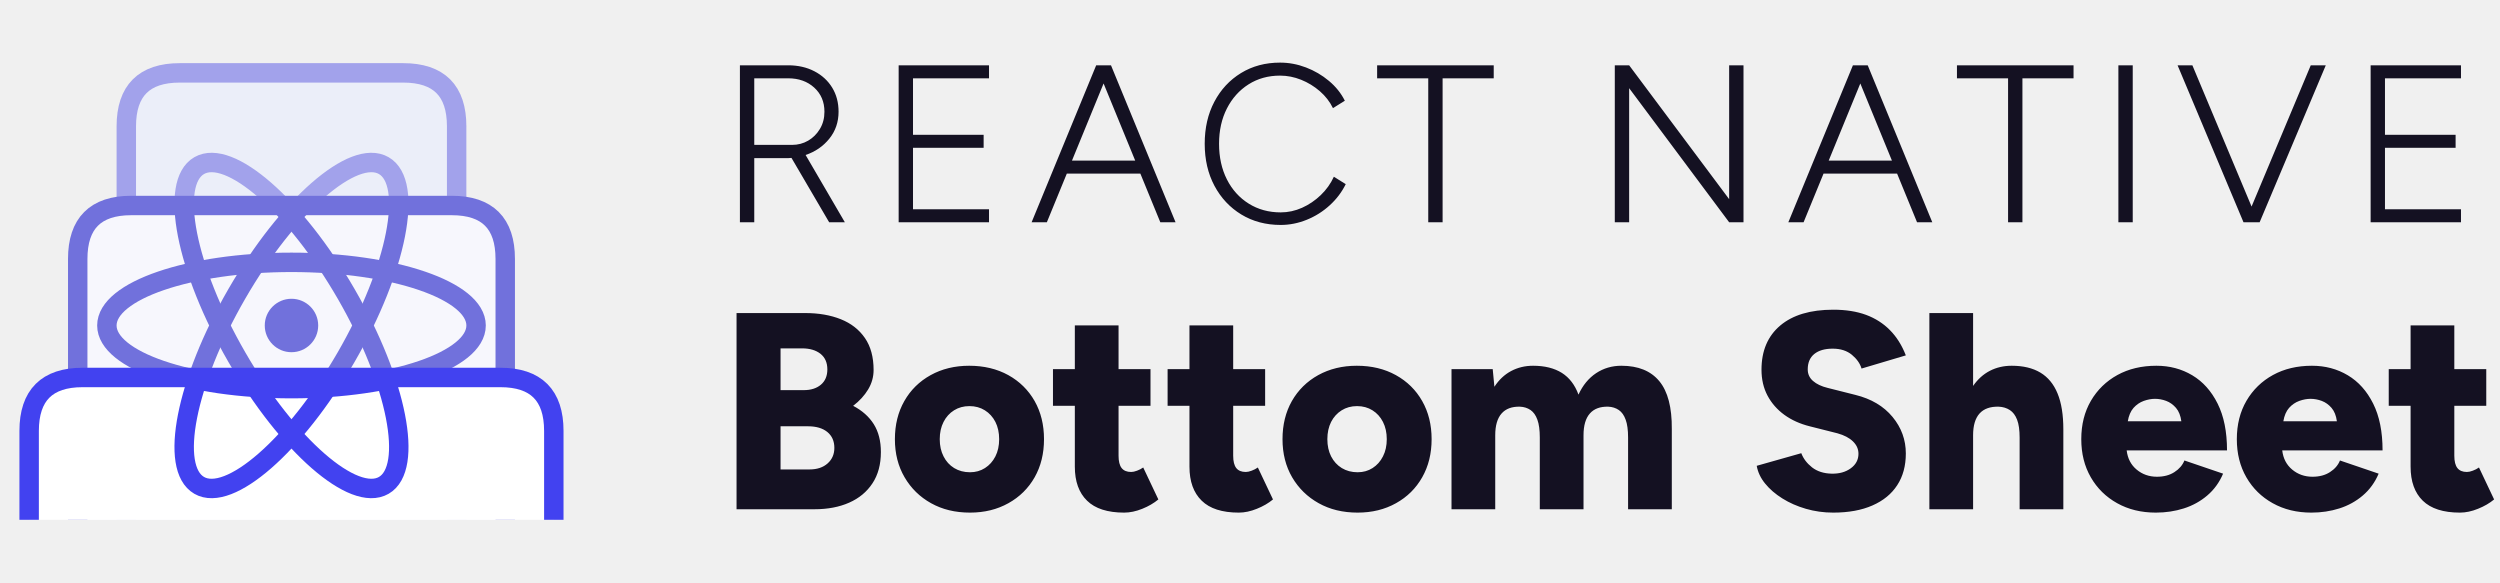
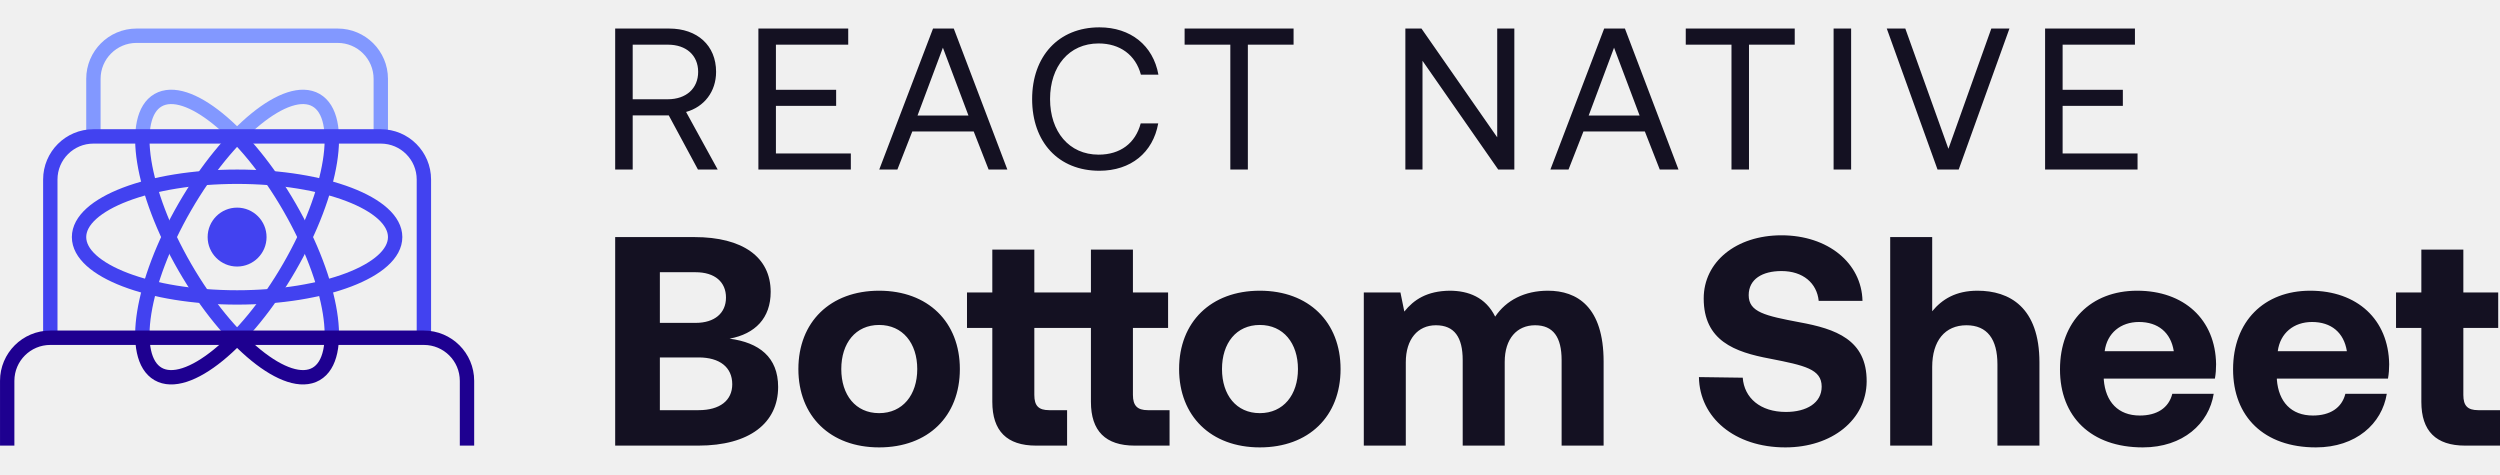
- <svg xmlns="http://www.w3.org/2000/svg" viewBox="0 0 446 104" width="446" height="104" role="img" aria-label="React Native Bottom Sheet">
+ <svg xmlns="http://www.w3.org/2000/svg" viewBox="-16.5 -16.5 173.988 33" width="173.99" height="33" role="img" aria-label="React Native Bottom Sheet">
  <defs>
-     <clipPath id="bs-logo-text-sheet-1">
-       <path d="M26 118V37Q26 26 37 26H83Q94 26 94 37V118Z" />
+     <clipPath id="bs-logo-1">
+       <path d="M-10 14.513V-11.013A3 3 0 0 1 -7 -14.013H7A3 3 0 0 1 10 -11.013V14.513Z" />
    </clipPath>
-     <clipPath id="bs-logo-text-sheet-2">
-       <path d="M16 118V64.3Q16 53.3 27 53.3H93Q104 53.3 104 64.3V118Z" />
+     <clipPath id="bs-logo-2">
+       <path d="M-13 14.513V-4.006A3 3 0 0 1 -10 -7.006H10A3 3 0 0 1 13 -4.006V14.513Z" />
    </clipPath>
-     <clipPath id="bs-logo-text-sheet-3">
-       <path d="M6 118V99.7Q6 88.7 17 88.7H103Q114 88.7 114 99.7V118Z" />
+     <clipPath id="bs-logo-3">
+       <path d="M-16 14.513V10.006A3 3 0 0 1 -13 7.006H13A3 3 0 0 1 16 10.006V14.513Z" />
    </clipPath>
+     <mask id="bs-logo-behind-2" maskUnits="userSpaceOnUse" x="-16.5" y="-16.5" width="33" height="33">
+       <rect x="-16.5" y="-16.5" width="33" height="33" fill="#fff" stroke="none" />
+       <path d="M-13 15.513V-4.006A3 3 0 0 1 -10 -7.006H10A3 3 0 0 1 13 -4.006V15.513Z" />
+       <path d="M-16 15.513V10.006A3 3 0 0 1 -13 7.006H13A3 3 0 0 1 16 10.006V15.513Z" />
+     </mask>
+     <mask id="bs-logo-behind-3" maskUnits="userSpaceOnUse" x="-16.5" y="-16.5" width="33" height="33">
+       <rect x="-16.5" y="-16.5" width="33" height="33" fill="#fff" stroke="none" />
+       <path d="M-16 15.513V10.006A3 3 0 0 1 -13 7.006H13A3 3 0 0 1 16 10.006V15.513Z" />
+     </mask>
  </defs>
-   <g transform="translate(0 -9.533) scale(.86667)">
-     <path d="M26 118V37Q26 26 37 26H83Q94 26 94 37V118" fill="#ebeef9" stroke="#a2a2eb" stroke-width="4" stroke-linejoin="round" />
-     <g clip-path="url(#bs-logo-text-sheet-1)">
-       <ellipse cx="60" cy="78" rx="38" ry="13" transform="rotate(0 60 78)" fill="none" stroke="#a2a2eb" stroke-width="4" />
-       <ellipse cx="60" cy="78" rx="38" ry="13" transform="rotate(60 60 78)" fill="none" stroke="#a2a2eb" stroke-width="4" />
-       <ellipse cx="60" cy="78" rx="38" ry="13" transform="rotate(120 60 78)" fill="none" stroke="#a2a2eb" stroke-width="4" />
-       <circle cx="60" cy="78" r="5.5" fill="#a2a2eb" />
-     </g>
-     <path d="M16 118V64.3Q16 53.3 27 53.3H93Q104 53.3 104 64.3V118" fill="#f7f7fd" stroke="#7171dc" stroke-width="4" stroke-linejoin="round" />
-     <g clip-path="url(#bs-logo-text-sheet-2)">
-       <ellipse cx="60" cy="78" rx="38" ry="13" transform="rotate(0 60 78)" fill="none" stroke="#7171dc" stroke-width="4" />
-       <ellipse cx="60" cy="78" rx="38" ry="13" transform="rotate(60 60 78)" fill="none" stroke="#7171dc" stroke-width="4" />
-       <ellipse cx="60" cy="78" rx="38" ry="13" transform="rotate(120 60 78)" fill="none" stroke="#7171dc" stroke-width="4" />
-       <circle cx="60" cy="78" r="5.5" fill="#7171dc" />
-     </g>
-     <path d="M6 118V99.7Q6 88.7 17 88.7H103Q114 88.7 114 99.7V118" fill="#ffffff" stroke="#4242f0" stroke-width="4" stroke-linejoin="round" />
-     <g clip-path="url(#bs-logo-text-sheet-3)">
-       <ellipse cx="60" cy="78" rx="38" ry="13" transform="rotate(0 60 78)" fill="none" stroke="#4242f0" stroke-width="4" />
-       <ellipse cx="60" cy="78" rx="38" ry="13" transform="rotate(60 60 78)" fill="none" stroke="#4242f0" stroke-width="4" />
-       <ellipse cx="60" cy="78" rx="38" ry="13" transform="rotate(120 60 78)" fill="none" stroke="#4242f0" stroke-width="4" />
-       <circle cx="60" cy="78" r="5.5" fill="#4242f0" />
+   <g fill="none" stroke="#8298ff" stroke-width="1" mask="url(#bs-logo-behind-2)">
+     <path d="M-10 14.513V-11.013A3 3 0 0 1 -7 -14.013H7A3 3 0 0 1 10 -11.013V14.513" />
+     <g clip-path="url(#bs-logo-1)">
+       <ellipse rx="11" ry="4.2" />
+       <ellipse rx="11" ry="4.2" transform="rotate(60)" />
+       <ellipse rx="11" ry="4.2" transform="rotate(120)" />
+       <circle r="2.05" fill="#8298ff" stroke="none" />
    </g>
  </g>
-   <path fill="#141122" d="M134.56 39.65L132 39.65L132 11.65L140.60 11.65Q143.24 11.65 145.28 12.71Q147.32 13.77 148.46 15.63Q149.60 17.49 149.60 19.93L149.60 19.93Q149.60 22.69 147.96 24.73Q146.32 26.77 143.72 27.65L143.72 27.65L150.72 39.65L147.92 39.65L141.20 28.17Q140.92 28.21 140.64 28.21Q140.36 28.21 140.08 28.21L140.08 28.21L134.56 28.21L134.56 39.65ZM134.56 13.97L134.56 25.85L141.28 25.85Q142.88 25.85 144.18 25.09Q145.48 24.33 146.28 22.99Q147.08 21.65 147.08 19.93L147.08 19.93Q147.08 17.29 145.26 15.63Q143.44 13.97 140.60 13.97L140.60 13.97L134.56 13.97ZM176.44 39.65L160.32 39.65L160.32 11.65L176.44 11.65L176.44 13.97L162.88 13.97L162.88 24.05L175.48 24.05L175.48 26.37L162.88 26.37L162.88 37.33L176.44 37.33L176.44 39.65ZM186.76 39.65L184.04 39.65L195.56 11.65L198.20 11.65L209.72 39.65L207 39.65L203.44 30.97L190.32 30.97L186.76 39.65ZM196.88 14.89L191.24 28.65L202.52 28.65L196.88 14.89ZM228.48 40.13L228.48 40.13Q224.52 40.13 221.46 38.27Q218.40 36.41 216.66 33.15Q214.92 29.89 214.92 25.65L214.92 25.65Q214.92 21.41 216.64 18.15Q218.36 14.89 221.40 13.03Q224.44 11.17 228.36 11.17L228.36 11.17Q230.72 11.17 232.98 12.03Q235.24 12.89 237.08 14.43Q238.92 15.97 239.92 17.97L239.92 17.97L237.80 19.29Q236.96 17.57 235.46 16.27Q233.96 14.97 232.12 14.23Q230.28 13.49 228.36 13.49L228.36 13.49Q225.20 13.49 222.74 15.05Q220.28 16.61 218.88 19.35Q217.48 22.09 217.48 25.65L217.48 25.65Q217.48 29.25 218.88 32.01Q220.28 34.77 222.78 36.33Q225.28 37.89 228.48 37.89L228.48 37.89Q230.44 37.89 232.28 37.07Q234.12 36.25 235.62 34.81Q237.12 33.37 237.96 31.53L237.96 31.53L240.08 32.85Q239.04 34.97 237.22 36.63Q235.40 38.29 233.12 39.21Q230.84 40.13 228.48 40.13ZM257.36 39.65L254.80 39.65L254.80 13.97L245.68 13.97L245.68 11.65L266.48 11.65L266.48 13.97L257.36 13.97L257.36 39.65ZM290.64 39.65L288.08 39.65L288.08 11.65L290.64 11.65L308.48 35.53L308.48 11.65L311.04 11.65L311.04 39.65L308.48 39.65L290.64 15.73L290.64 39.65ZM321.76 39.65L319.04 39.65L330.56 11.65L333.20 11.65L344.72 39.65L342 39.65L338.44 30.97L325.32 30.97L321.76 39.65ZM331.88 14.89L326.24 28.65L337.52 28.65L331.88 14.89ZM360.80 39.65L358.24 39.65L358.24 13.97L349.12 13.97L349.12 11.65L369.92 11.65L369.92 13.97L360.80 13.97L360.80 39.65ZM380.48 39.65L377.92 39.65L377.92 11.65L380.48 11.65L380.48 39.65ZM403.12 39.65L400.24 39.65L388.48 11.65L391.12 11.65L401.68 36.85L412.24 11.65L414.92 11.65L403.12 39.65ZM439.04 39.65L422.92 39.65L422.92 11.65L439.04 11.65L439.04 13.97L425.48 13.97L425.48 24.05L438.08 24.05L438.08 26.37L425.48 26.37L425.48 37.33L439.04 37.33L439.04 39.65Z" />
-   <path fill="#141122" d="M145.30 90.85L131.40 90.85L131.40 55.85L143.65 55.85Q147.25 55.85 150 56.95Q152.75 58.05 154.30 60.30Q155.85 62.55 155.85 66L155.85 66Q155.85 67.85 154.88 69.47Q153.90 71.10 152.20 72.40L152.20 72.40Q154.60 73.65 155.88 75.67Q157.15 77.70 157.15 80.65L157.15 80.65Q157.15 83.95 155.65 86.22Q154.15 88.50 151.50 89.67Q148.85 90.85 145.30 90.85L145.30 90.85ZM139.25 76.05L139.25 83.75L144.40 83.75Q146.45 83.75 147.65 82.67Q148.85 81.60 148.85 79.90L148.85 79.90Q148.85 78.10 147.60 77.07Q146.35 76.05 144.15 76.05L144.15 76.05L139.25 76.05ZM139.25 62.15L139.25 69.60L143.40 69.60Q145.30 69.60 146.45 68.63Q147.60 67.65 147.60 65.90L147.60 65.90Q147.60 64.10 146.38 63.12Q145.15 62.15 143.10 62.15L143.10 62.15L139.25 62.15ZM173.05 91.45L173.05 91.45Q169.10 91.45 166.10 89.77Q163.10 88.10 161.38 85.15Q159.65 82.20 159.65 78.35L159.65 78.35Q159.65 74.50 161.33 71.55Q163 68.60 166.03 66.92Q169.05 65.25 172.90 65.25L172.90 65.25Q176.85 65.25 179.88 66.92Q182.90 68.60 184.58 71.55Q186.25 74.50 186.25 78.35L186.25 78.35Q186.25 82.20 184.58 85.15Q182.90 88.10 179.90 89.77Q176.90 91.45 173.05 91.45ZM173.05 84.25L173.05 84.25Q174.55 84.25 175.72 83.50Q176.90 82.75 177.58 81.42Q178.25 80.10 178.25 78.35L178.25 78.35Q178.25 76.60 177.58 75.27Q176.90 73.95 175.70 73.20Q174.50 72.45 172.95 72.45L172.95 72.45Q171.40 72.45 170.20 73.20Q169 73.95 168.33 75.27Q167.65 76.60 167.65 78.35L167.65 78.35Q167.65 80.10 168.33 81.42Q169 82.75 170.22 83.50Q171.45 84.25 173.05 84.25ZM200.55 91.45L200.55 91.45Q196.10 91.45 193.93 89.32Q191.75 87.20 191.75 83.25L191.75 83.25L191.75 72.40L187.85 72.40L187.85 65.85L191.75 65.85L191.75 58.05L199.55 58.05L199.55 65.85L205.25 65.85L205.25 72.40L199.55 72.40L199.55 81.30Q199.55 82.80 200.10 83.50Q200.65 84.20 201.80 84.20L201.80 84.20Q202.25 84.20 202.85 83.97Q203.45 83.75 203.95 83.40L203.95 83.40L206.65 89.10Q205.45 90.10 203.78 90.77Q202.10 91.45 200.55 91.45ZM221 91.45L221 91.45Q216.55 91.45 214.38 89.32Q212.20 87.20 212.20 83.25L212.20 83.25L212.20 72.40L208.30 72.40L208.30 65.85L212.20 65.85L212.20 58.05L220 58.05L220 65.85L225.70 65.85L225.70 72.40L220 72.40L220 81.30Q220 82.80 220.55 83.50Q221.10 84.20 222.25 84.20L222.25 84.20Q222.70 84.20 223.30 83.97Q223.90 83.75 224.40 83.40L224.40 83.40L227.10 89.10Q225.90 90.10 224.22 90.77Q222.55 91.45 221 91.45ZM242.20 91.45L242.20 91.45Q238.25 91.45 235.25 89.77Q232.25 88.10 230.52 85.15Q228.80 82.20 228.80 78.35L228.80 78.35Q228.80 74.50 230.47 71.55Q232.15 68.60 235.17 66.92Q238.20 65.25 242.05 65.25L242.05 65.25Q246.00 65.25 249.02 66.92Q252.05 68.60 253.72 71.55Q255.40 74.50 255.40 78.35L255.40 78.35Q255.40 82.20 253.72 85.15Q252.05 88.10 249.05 89.77Q246.05 91.45 242.20 91.45ZM242.20 84.25L242.20 84.25Q243.70 84.25 244.87 83.50Q246.05 82.75 246.72 81.42Q247.40 80.10 247.40 78.35L247.40 78.35Q247.40 76.60 246.72 75.27Q246.05 73.95 244.85 73.20Q243.65 72.45 242.10 72.45L242.10 72.45Q240.55 72.45 239.35 73.20Q238.15 73.95 237.47 75.27Q236.80 76.60 236.80 78.35L236.80 78.35Q236.80 80.10 237.47 81.42Q238.15 82.75 239.37 83.50Q240.60 84.25 242.20 84.25ZM266.75 90.85L258.95 90.85L258.95 65.85L266.30 65.85L266.60 69Q267.80 67.15 269.57 66.20Q271.35 65.25 273.50 65.25L273.50 65.25Q276.60 65.25 278.63 66.52Q280.65 67.80 281.60 70.40L281.60 70.40Q282.75 67.90 284.75 66.57Q286.75 65.25 289.25 65.25L289.25 65.25Q293.75 65.25 296.02 68Q298.30 70.75 298.25 76.55L298.25 76.55L298.25 90.85L290.45 90.85L290.45 78.05Q290.45 76.05 290.02 74.88Q289.60 73.70 288.80 73.15Q288 72.60 286.90 72.55L286.90 72.55Q284.75 72.50 283.63 73.77Q282.50 75.05 282.50 77.65L282.50 77.65L282.50 90.85L274.70 90.85L274.70 78.05Q274.70 76.05 274.27 74.88Q273.85 73.70 273.05 73.15Q272.25 72.60 271.15 72.55L271.15 72.55Q269 72.50 267.88 73.77Q266.75 75.05 266.75 77.65L266.75 77.65L266.75 90.85ZM327.05 91.45L327.05 91.45Q324.50 91.45 322.17 90.77Q319.85 90.10 317.97 88.92Q316.10 87.75 314.90 86.27Q313.70 84.80 313.40 83.10L313.40 83.10L321.35 80.85Q321.90 82.30 323.27 83.38Q324.65 84.45 326.75 84.50L326.75 84.50Q328.80 84.55 330.17 83.55Q331.55 82.55 331.55 80.95L331.55 80.95Q331.55 79.70 330.57 78.75Q329.60 77.80 327.80 77.30L327.80 77.30L322.85 76.05Q320.25 75.40 318.32 74Q316.40 72.60 315.32 70.57Q314.25 68.55 314.25 65.95L314.25 65.95Q314.25 60.90 317.60 58.07Q320.95 55.25 327.05 55.25L327.05 55.25Q330.40 55.25 332.90 56.17Q335.40 57.10 337.17 58.90Q338.95 60.70 340 63.40L340 63.40L332.10 65.75Q331.70 64.40 330.38 63.30Q329.05 62.20 326.95 62.20L326.95 62.20Q324.85 62.20 323.67 63.15Q322.50 64.10 322.50 65.90L322.50 65.90Q322.50 67.15 323.45 67.97Q324.40 68.80 326.05 69.20L326.05 69.20L331 70.45Q335.25 71.50 337.63 74.38Q340 77.25 340 80.90L340 80.90Q340 84.20 338.47 86.55Q336.95 88.90 334.05 90.17Q331.15 91.45 327.05 91.45ZM352.00 90.85L344.20 90.85L344.20 55.85L352.00 55.85L352.00 68.85Q353.25 67.05 355.00 66.15Q356.75 65.25 358.90 65.25L358.90 65.25Q361.95 65.25 364.00 66.47Q366.05 67.70 367.07 70.20Q368.10 72.70 368.10 76.60L368.10 76.60L368.10 90.85L360.30 90.85L360.30 78.05Q360.30 76.05 359.85 74.88Q359.40 73.70 358.55 73.15Q357.70 72.60 356.55 72.55L356.55 72.55Q354.30 72.50 353.15 73.77Q352.00 75.05 352.00 77.65L352.00 77.65L352.00 90.85ZM384.60 91.45L384.60 91.45Q380.70 91.45 377.70 89.77Q374.70 88.10 373.00 85.15Q371.30 82.20 371.30 78.35L371.30 78.35Q371.30 74.45 373.02 71.50Q374.75 68.55 377.75 66.90Q380.75 65.25 384.70 65.25L384.70 65.25Q388.25 65.25 391.10 66.95Q393.95 68.65 395.62 72Q397.30 75.35 397.30 80.35L397.30 80.35L379.40 80.35Q379.65 82.50 381.17 83.77Q382.70 85.05 384.80 85.05L384.80 85.05Q386.65 85.05 387.92 84.22Q389.20 83.40 389.70 82.15L389.70 82.15L396.60 84.50Q395.60 86.85 393.77 88.40Q391.95 89.95 389.60 90.70Q387.25 91.45 384.60 91.45ZM379.60 75.15L379.60 75.15L389.15 75.15Q388.95 73.65 388.20 72.77Q387.45 71.90 386.45 71.52Q385.45 71.15 384.45 71.15L384.45 71.15Q383.50 71.15 382.45 71.52Q381.40 71.90 380.62 72.77Q379.85 73.65 379.60 75.15ZM412.35 91.45L412.35 91.45Q408.45 91.45 405.45 89.77Q402.45 88.10 400.75 85.15Q399.05 82.20 399.05 78.35L399.05 78.35Q399.05 74.45 400.77 71.50Q402.50 68.55 405.50 66.90Q408.50 65.25 412.45 65.25L412.45 65.25Q416.00 65.25 418.85 66.95Q421.70 68.65 423.37 72Q425.05 75.35 425.05 80.35L425.05 80.35L407.15 80.35Q407.40 82.50 408.92 83.77Q410.45 85.05 412.55 85.05L412.55 85.05Q414.40 85.05 415.67 84.22Q416.95 83.40 417.45 82.15L417.45 82.15L424.35 84.50Q423.35 86.85 421.52 88.40Q419.70 89.95 417.35 90.70Q415.00 91.45 412.35 91.45ZM407.35 75.15L407.35 75.15L416.90 75.15Q416.70 73.65 415.95 72.77Q415.20 71.90 414.20 71.52Q413.20 71.15 412.20 71.15L412.20 71.15Q411.25 71.15 410.20 71.52Q409.15 71.90 408.37 72.77Q407.60 73.65 407.35 75.15ZM438.85 91.45L438.85 91.45Q434.40 91.45 432.22 89.32Q430.05 87.20 430.05 83.25L430.05 83.25L430.05 72.40L426.15 72.40L426.15 65.85L430.05 65.85L430.05 58.05L437.85 58.05L437.85 65.85L443.55 65.85L443.55 72.40L437.85 72.40L437.85 81.30Q437.85 82.80 438.40 83.50Q438.95 84.20 440.10 84.20L440.10 84.20Q440.55 84.20 441.15 83.97Q441.75 83.75 442.25 83.40L442.25 83.40L444.95 89.10Q443.75 90.10 442.07 90.77Q440.40 91.45 438.85 91.45Z" />
+   <g fill="none" stroke="#4242f0" stroke-width="1" mask="url(#bs-logo-behind-3)">
+     <path d="M-13 14.513V-4.006A3 3 0 0 1 -10 -7.006H10A3 3 0 0 1 13 -4.006V14.513" />
+     <g clip-path="url(#bs-logo-2)">
+       <ellipse rx="11" ry="4.2" />
+       <ellipse rx="11" ry="4.2" transform="rotate(60)" />
+       <ellipse rx="11" ry="4.2" transform="rotate(120)" />
+       <circle r="2.05" fill="#4242f0" stroke="none" />
+     </g>
+   </g>
+   <g fill="none" stroke="#1e0090" stroke-width="1">
+     <path d="M-16 14.513V10.006A3 3 0 0 1 -13 7.006H13A3 3 0 0 1 16 10.006V14.513" />
+     <g clip-path="url(#bs-logo-3)">
+       <ellipse rx="11" ry="4.2" />
+       <ellipse rx="11" ry="4.2" transform="rotate(60)" />
+       <ellipse rx="11" ry="4.2" transform="rotate(120)" />
+       <circle r="2.05" fill="#1e0090" stroke="none" />
+     </g>
+   </g>
+   <path fill="#141122" d="M26.313 -14.513L26.313 -4.7L27.532 -4.7L27.532 -8.471L30.042 -8.471L32.074 -4.7L33.448 -4.7L31.247 -8.709C32.509 -9.06 33.336 -10.125 33.336 -11.499C33.336 -13.335 32.032 -14.513 30.07 -14.513ZM27.532 -13.391L29.986 -13.391C31.261 -13.391 32.088 -12.648 32.088 -11.499C32.088 -10.349 31.261 -9.592 29.972 -9.592L27.532 -9.592ZM36.28 -14.513L36.28 -4.7L42.714 -4.7L42.714 -5.821L37.5 -5.821L37.5 -9.13L41.691 -9.13L41.691 -10.251L37.5 -10.251L37.5 -13.391L42.532 -13.391L42.532 -14.513ZM44.691 -4.7L45.953 -4.7L46.99 -7.349L51.266 -7.349L52.303 -4.7L53.607 -4.7L49.878 -14.513L48.434 -14.513ZM47.354 -8.457L49.121 -13.181L50.901 -8.457ZM55.331 -9.606C55.331 -6.607 57.167 -4.616 60.013 -4.616C62.2 -4.616 63.742 -5.878 64.106 -7.91L62.887 -7.91C62.522 -6.536 61.471 -5.737 59.957 -5.737C57.896 -5.737 56.579 -7.349 56.579 -9.606C56.579 -11.877 57.896 -13.476 59.957 -13.476C61.443 -13.476 62.536 -12.676 62.901 -11.303L64.12 -11.303C63.756 -13.335 62.186 -14.597 60.013 -14.597C57.167 -14.597 55.331 -12.578 55.331 -9.606ZM65.943 -14.513L65.943 -13.391L69.125 -13.391L69.125 -4.7L70.345 -4.7L70.345 -13.391L73.527 -13.391L73.527 -14.513ZM81.307 -4.7L82.499 -4.7L82.499 -12.27L87.769 -4.7L88.891 -4.7L88.891 -14.513L87.699 -14.513L87.699 -6.943L82.428 -14.513L81.307 -14.513ZM91.4 -4.7L92.662 -4.7L93.699 -7.349L97.975 -7.349L99.012 -4.7L100.316 -4.7L96.587 -14.513L95.143 -14.513ZM94.064 -8.457L95.83 -13.181L97.61 -8.457ZM100.821 -14.513L100.821 -13.391L104.003 -13.391L104.003 -4.7L105.222 -4.7L105.222 -13.391L108.405 -13.391L108.405 -14.513ZM111.11 -14.513L111.11 -4.7L112.33 -4.7L112.33 -14.513ZM114.811 -14.513L118.344 -4.7L119.816 -4.7L123.348 -14.513L122.087 -14.513L119.101 -6.144L116.101 -14.513ZM125.829 -14.513L125.829 -4.7L132.264 -4.7L132.264 -5.821L127.049 -5.821L127.049 -9.13L131.241 -9.13L131.241 -10.251L127.049 -10.251L127.049 -13.391L132.082 -13.391L132.082 -14.513ZM26.313 0L26.313 14.513L32.097 14.513C35.663 14.513 37.654 12.937 37.654 10.429C37.654 8.355 36.327 7.339 34.274 7.07C36.057 6.738 37.135 5.639 37.135 3.815C37.135 1.389 35.186 0 31.828 0ZM29.423 2.446L31.911 2.446C33.258 2.446 34.025 3.131 34.025 4.209C34.025 5.287 33.238 5.971 31.911 5.971L29.423 5.971ZM29.423 8.376L32.118 8.376C33.59 8.376 34.461 9.06 34.461 10.242C34.461 11.362 33.611 12.046 32.118 12.046L29.423 12.046ZM44.682 14.637C48.082 14.637 50.301 12.481 50.301 9.185C50.301 5.909 48.082 3.732 44.682 3.732C41.282 3.732 39.063 5.909 39.063 9.185C39.063 12.46 41.282 14.637 44.682 14.637ZM44.682 12.253C43.044 12.253 42.049 10.988 42.049 9.185C42.049 7.381 43.044 6.116 44.682 6.116C46.32 6.116 47.336 7.381 47.336 9.185C47.336 10.988 46.32 12.253 44.682 12.253ZM63.383 12.046C62.657 12.046 62.346 11.735 62.346 10.988L62.346 6.323L64.793 6.323L64.793 3.856L62.346 3.856L62.346 0.871L59.423 0.871L59.423 3.856L55.484 3.856L55.484 0.871L52.56 0.871L52.56 3.856L50.798 3.856L50.798 6.323L52.56 6.323L52.56 11.465C52.56 13.497 53.576 14.513 55.608 14.513L57.764 14.513L57.764 12.046L56.52 12.046C55.774 12.046 55.484 11.735 55.484 10.988L55.484 6.323L59.423 6.323L59.423 11.465C59.423 13.497 60.439 14.513 62.471 14.513L64.896 14.513L64.896 12.046ZM71.178 14.637C74.579 14.637 76.797 12.481 76.797 9.185C76.797 5.909 74.579 3.732 71.178 3.732C67.778 3.732 65.56 5.909 65.56 9.185C65.56 12.46 67.778 14.637 71.178 14.637ZM71.178 12.253C69.541 12.253 68.545 10.988 68.545 9.185C68.545 7.381 69.541 6.116 71.178 6.116C72.816 6.116 73.832 7.381 73.832 9.185C73.832 10.988 72.816 12.253 71.178 12.253ZM91.227 3.732C89.61 3.732 88.324 4.395 87.557 5.536C86.894 4.188 85.691 3.732 84.385 3.732C82.809 3.753 81.897 4.354 81.234 5.183L80.964 3.856L78.414 3.856L78.414 14.513L81.337 14.513L81.337 8.708C81.337 7.111 82.167 6.137 83.431 6.137C84.717 6.137 85.297 6.966 85.297 8.563L85.297 14.513L88.221 14.513L88.221 8.687C88.221 7.07 89.071 6.137 90.335 6.137C91.6 6.137 92.181 6.966 92.181 8.563L92.181 14.513L95.104 14.513L95.104 8.666C95.104 4.851 93.259 3.732 91.227 3.732ZM101.738 9.744C101.78 12.564 104.226 14.637 107.751 14.637C111.006 14.637 113.39 12.709 113.411 10.055C113.432 7.132 111.234 6.386 108.746 5.93C106.341 5.473 105.201 5.225 105.201 4.043C105.201 2.923 106.154 2.364 107.481 2.364C108.995 2.364 109.948 3.214 110.073 4.437L113.121 4.437C113.058 1.804 110.716 -0.124 107.481 -0.124C104.33 -0.124 102.07 1.721 102.07 4.271C102.07 7.215 104.226 8.003 106.673 8.459C109.098 8.936 110.28 9.185 110.28 10.408C110.28 11.548 109.223 12.17 107.792 12.17C106.009 12.17 104.89 11.196 104.786 9.786ZM121.123 3.732C119.61 3.732 118.656 4.333 117.972 5.162L117.972 0L115.049 0L115.049 14.513L117.972 14.513L117.972 9.039C117.972 7.215 118.864 6.137 120.356 6.137C121.808 6.137 122.512 7.111 122.512 8.853L122.512 14.513L125.436 14.513L125.436 8.728C125.436 4.872 123.342 3.732 121.123 3.732ZM126.866 9.205C126.866 12.502 129.023 14.637 132.63 14.637C135.429 14.637 137.233 12.979 137.564 10.905L134.683 10.905C134.434 11.901 133.604 12.419 132.423 12.419C130.909 12.419 130.038 11.465 129.914 9.931L129.914 9.848L137.647 9.848C137.71 9.516 137.73 9.164 137.73 8.853C137.689 5.722 135.491 3.732 132.236 3.732C129.023 3.732 126.866 5.867 126.866 9.205ZM129.976 7.941C130.142 6.676 131.096 5.909 132.361 5.909C133.687 5.909 134.579 6.634 134.786 7.941ZM138.912 9.205C138.912 12.502 141.068 14.637 144.676 14.637C147.475 14.637 149.278 12.979 149.61 10.905L146.728 10.905C146.479 11.901 145.65 12.419 144.468 12.419C142.955 12.419 142.084 11.465 141.96 9.931L141.96 9.848L149.693 9.848C149.755 9.516 149.776 9.164 149.776 8.853C149.734 5.722 147.537 3.732 144.282 3.732C141.068 3.732 138.912 5.867 138.912 9.205ZM142.022 7.941C142.188 6.676 143.142 5.909 144.406 5.909C145.733 5.909 146.625 6.634 146.832 7.941ZM152.015 11.465C152.015 13.497 153.031 14.513 155.063 14.513L157.489 14.513L157.489 12.046L155.975 12.046C155.229 12.046 154.938 11.735 154.938 10.988L154.938 6.323L157.364 6.323L157.364 3.856L154.938 3.856L154.938 0.871L152.015 0.871L152.015 3.856L150.253 3.856L150.253 6.323L152.015 6.323Z" />
</svg>
